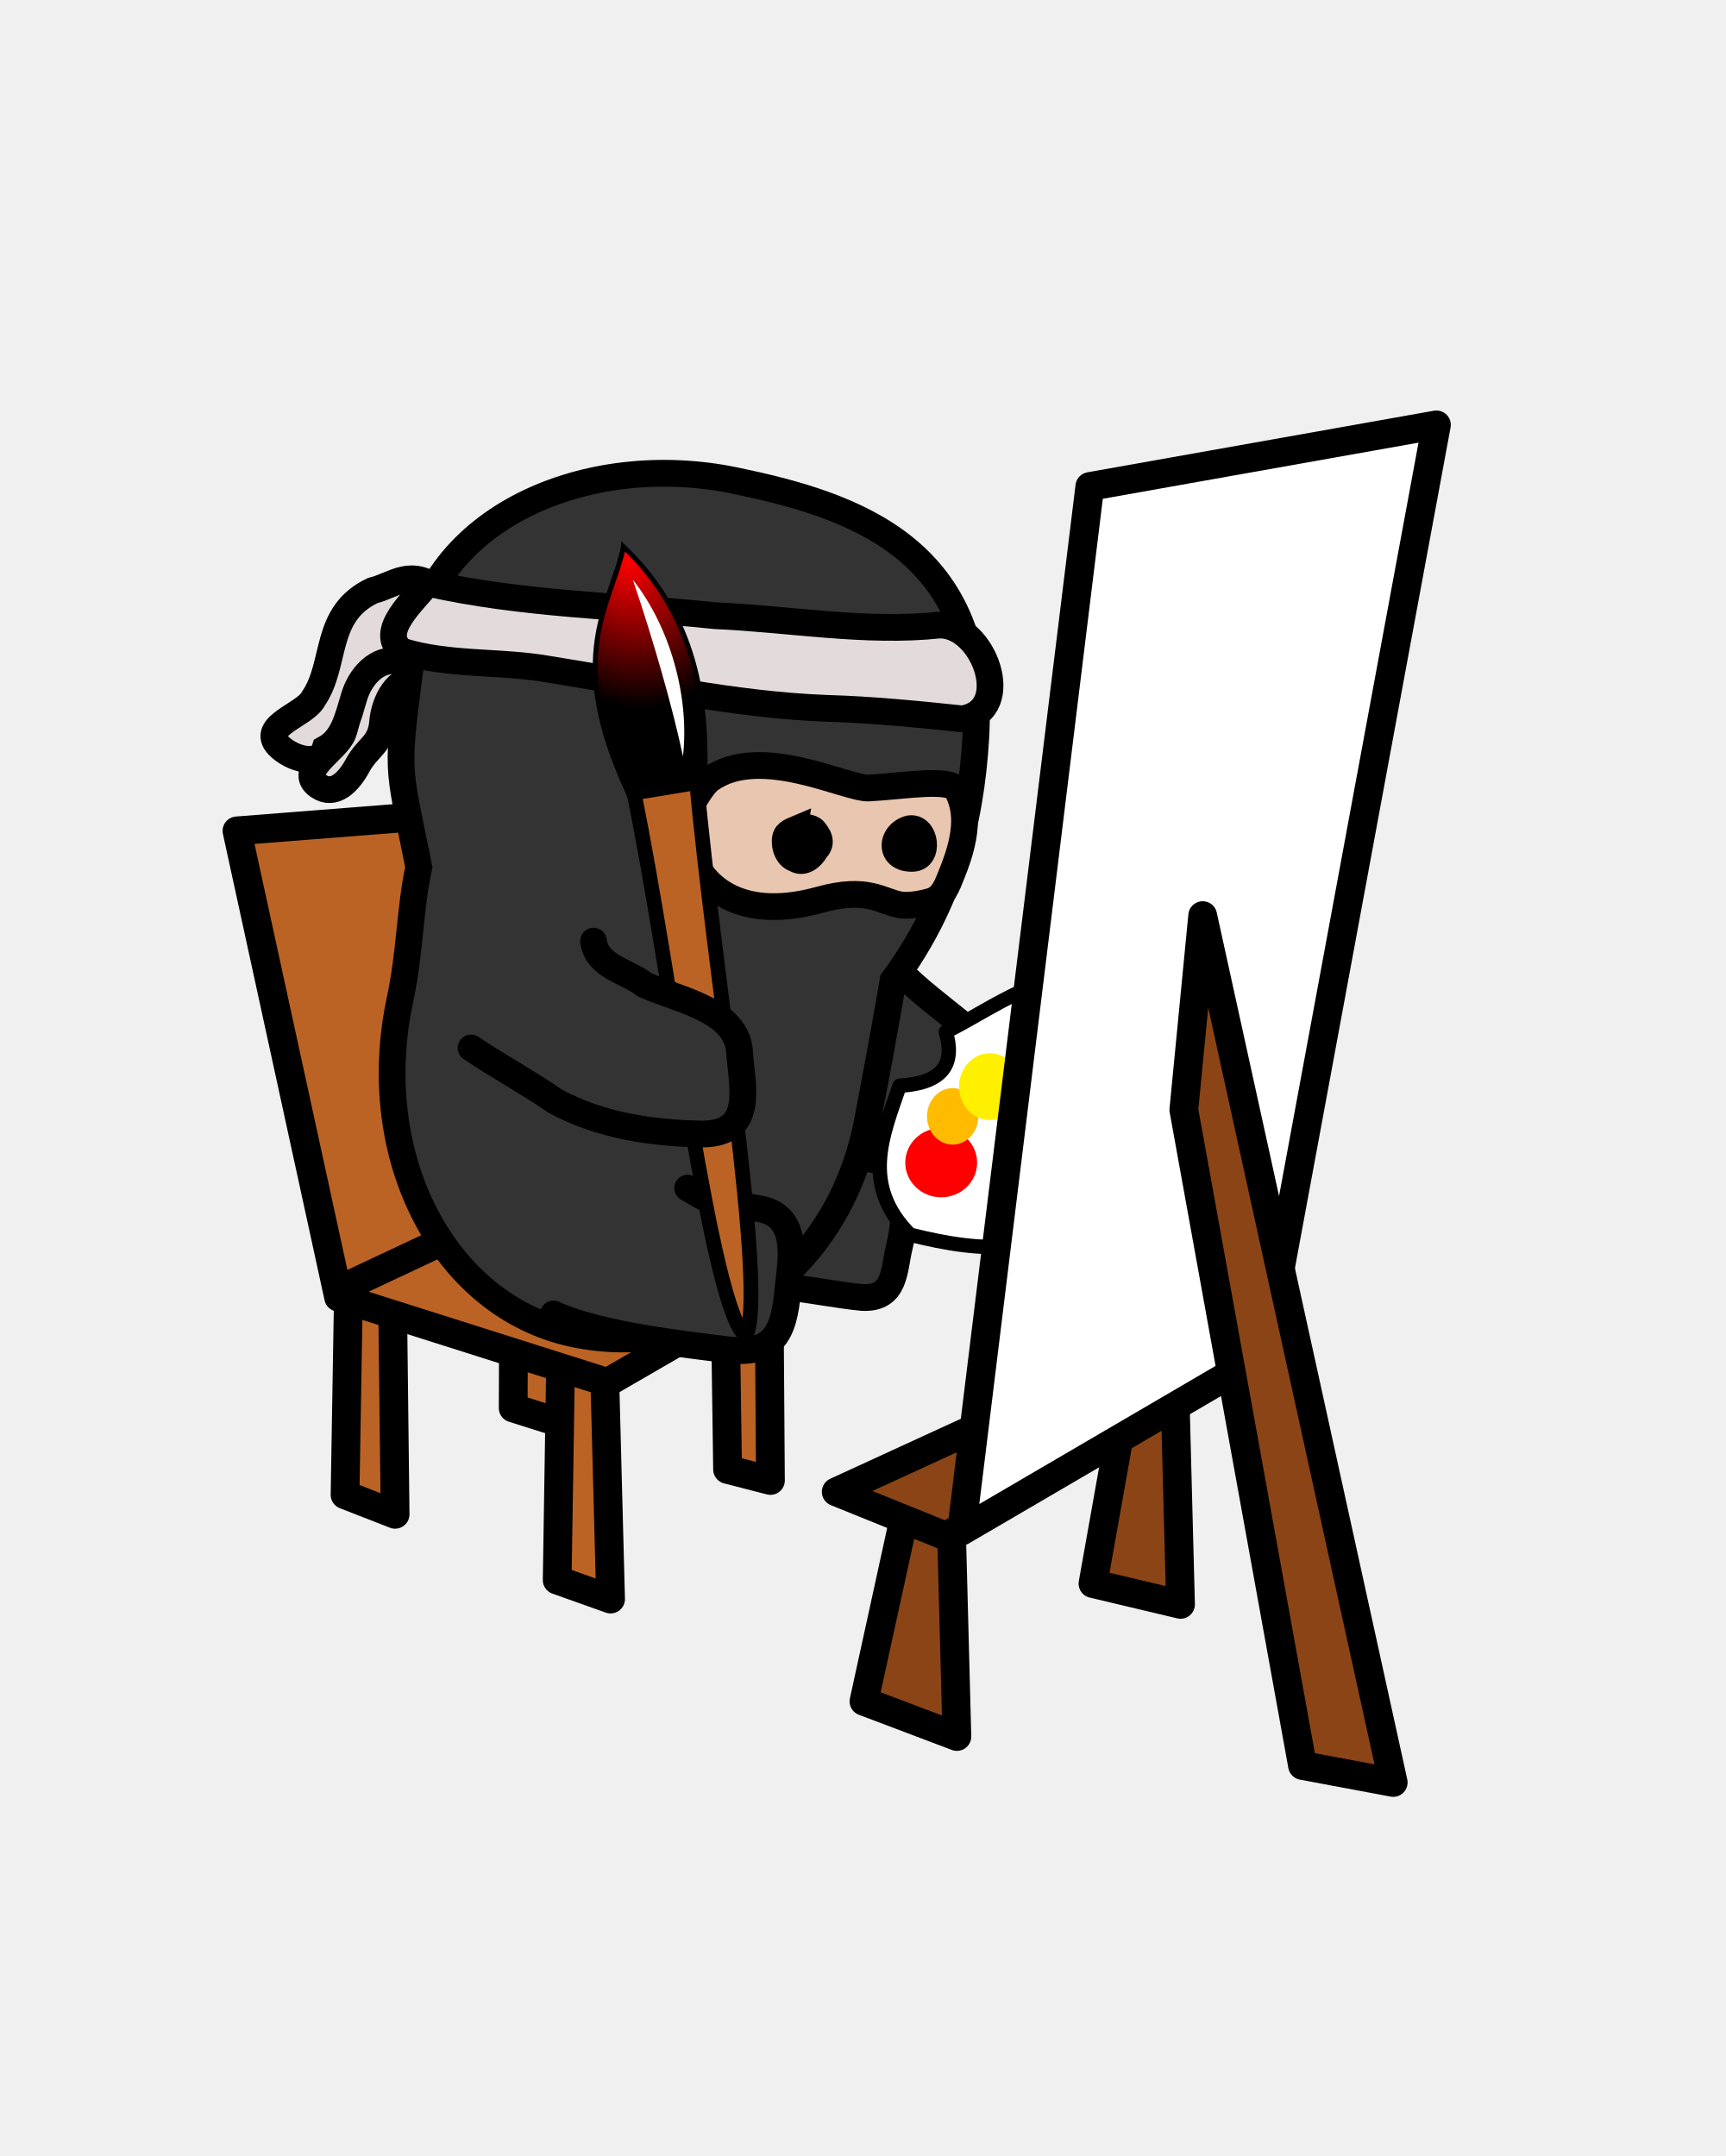
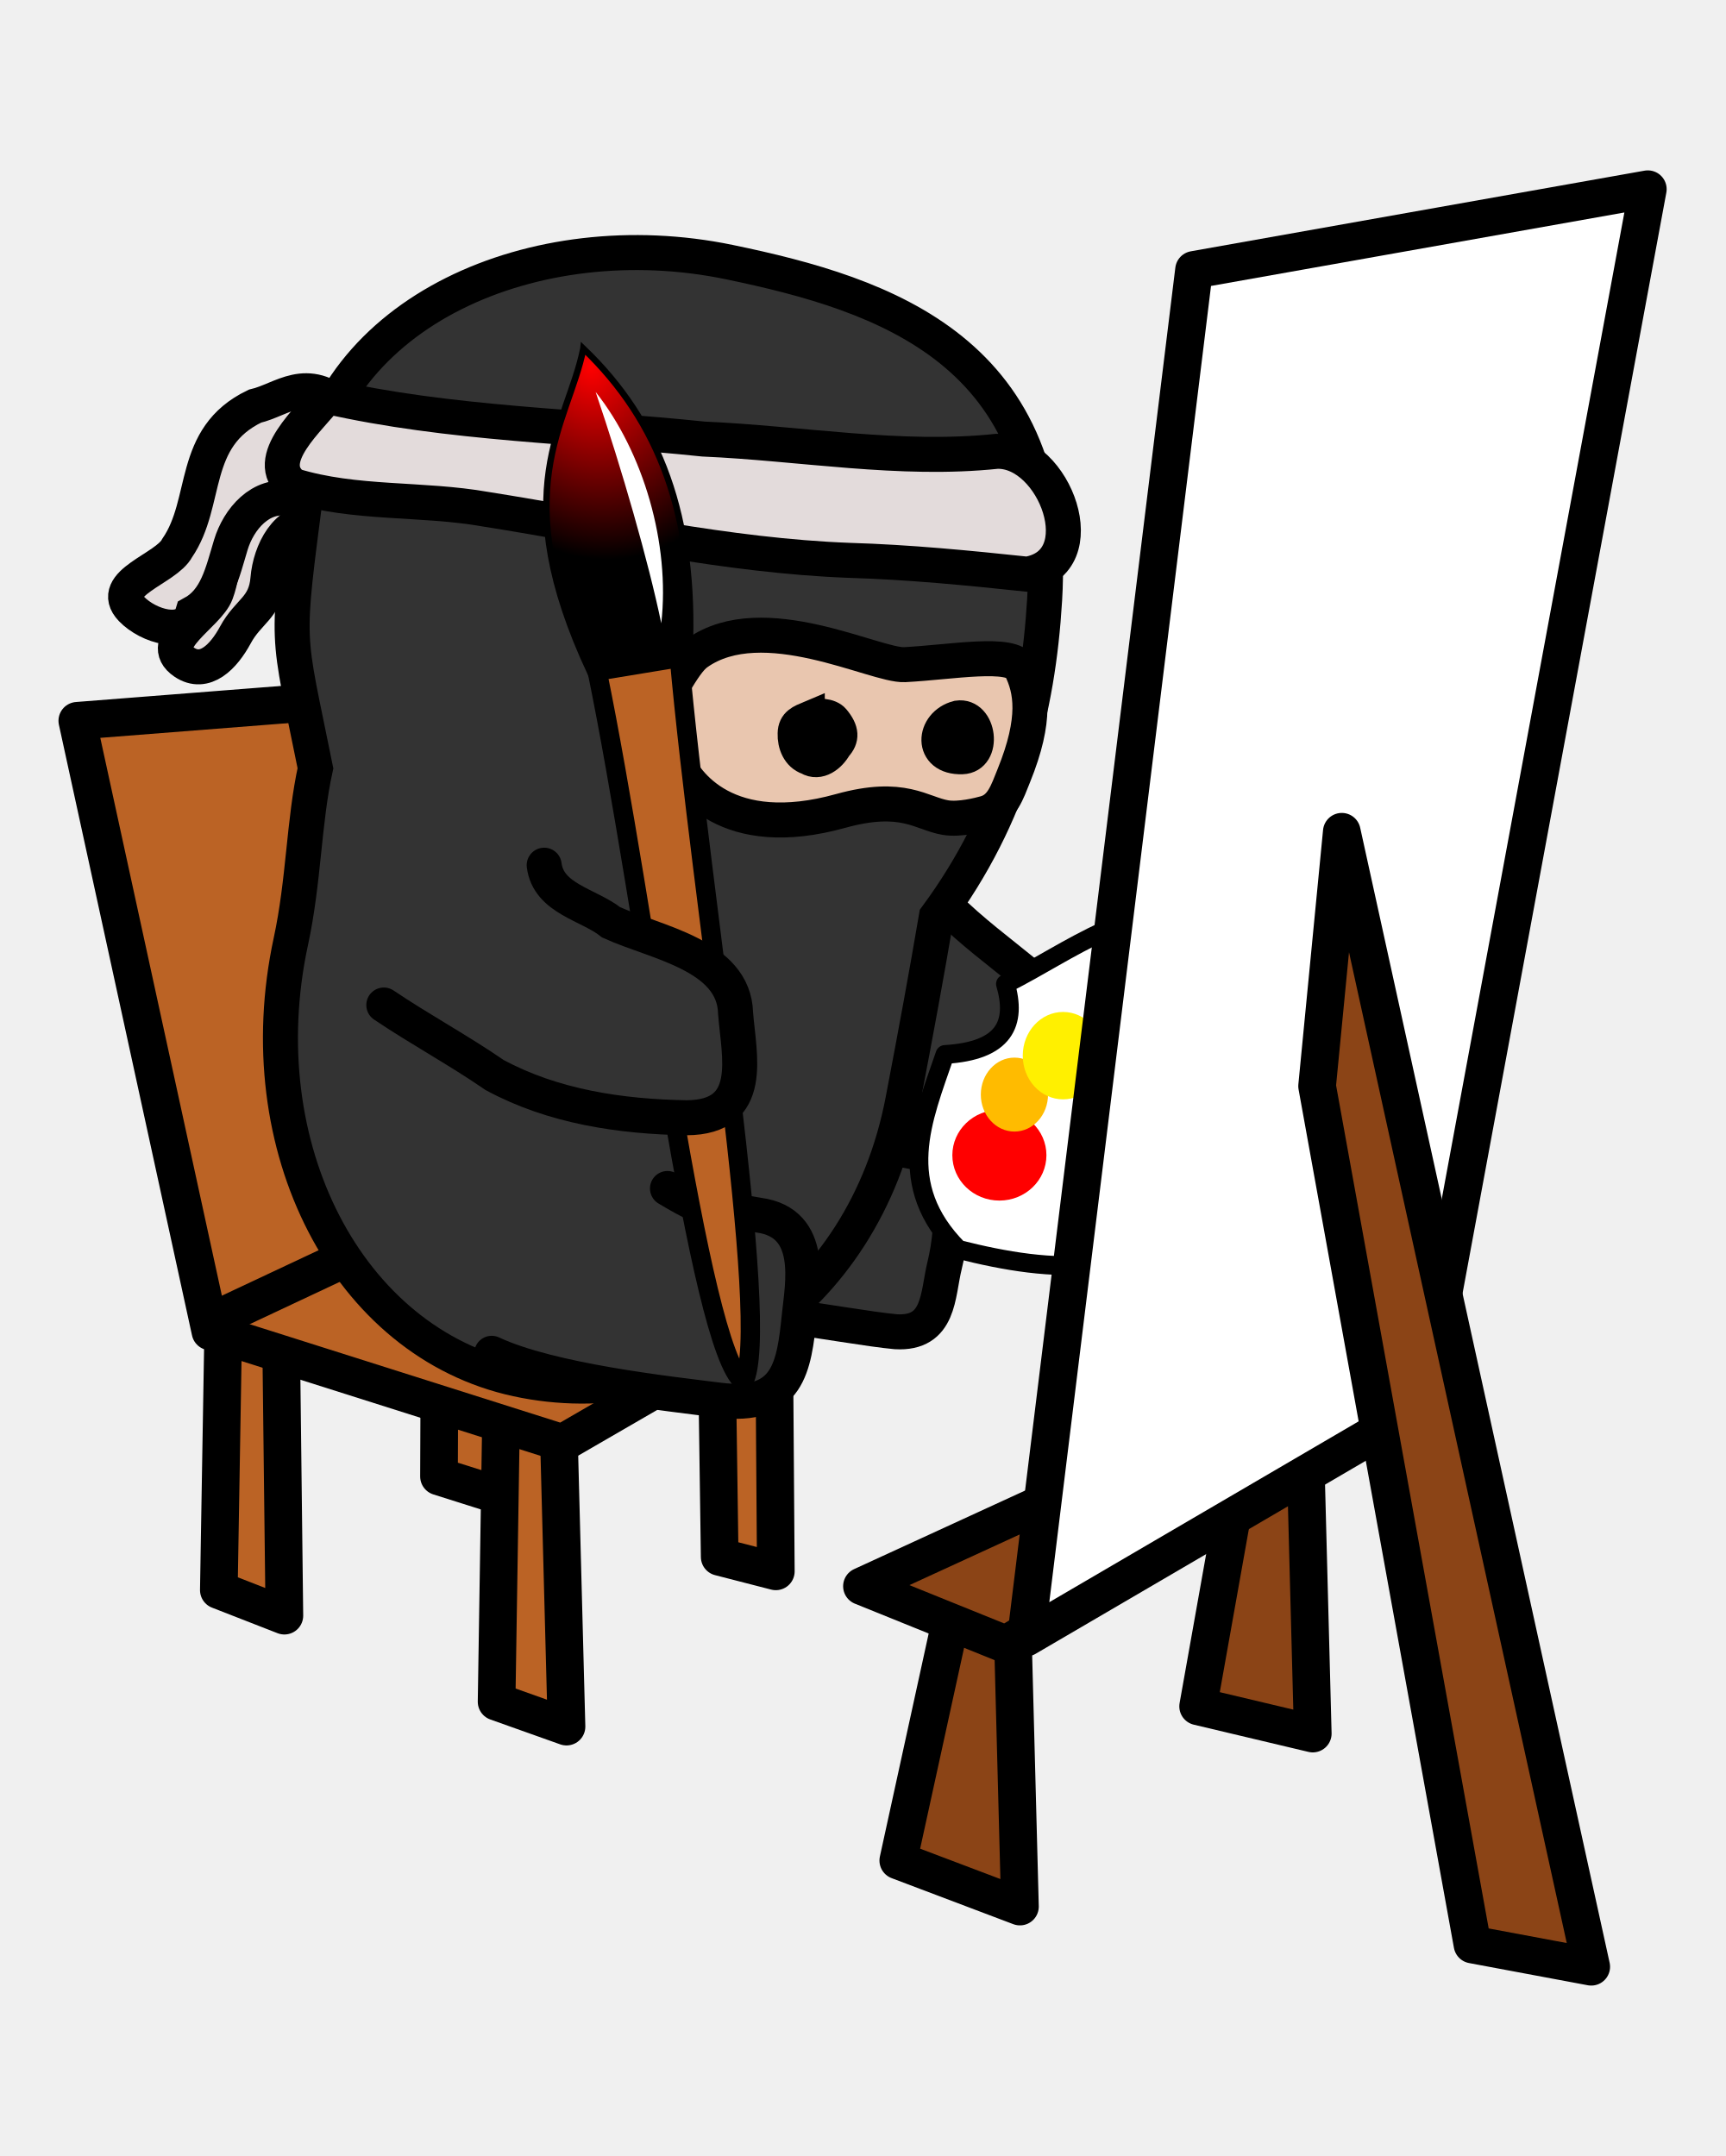
<svg xmlns="http://www.w3.org/2000/svg" xmlns:xlink="http://www.w3.org/1999/xlink" width="60" height="75" id="svg8753" version="1.1">
  <defs id="defs8755">
    <radialGradient xlink:href="#linearGradient3844" id="radialGradient4261" gradientUnits="userSpaceOnUse" gradientTransform="matrix(0.7825807,2.464112,-1.978126,0.6282357,66.24309,-30.17936)" cx="16.511" cy="31.652" fx="16.511" fy="31.652" r="1.232" />
    <linearGradient id="linearGradient3844">
      <stop style="stop-color:#ff0000;stop-opacity:1;" offset="0" id="stop3846" />
      <stop style="stop-color:#000000;stop-opacity:1;" offset="1" id="stop3848" />
    </linearGradient>
+     <radialGradient xlink:href="#linearGradient3844" id="radialGradient15104" gradientUnits="userSpaceOnUse" gradientTransform="matrix(0.7825807,2.464112,-1.978126,0.6282357,66.24309,-30.17936)" cx="16.511" cy="31.652" fx="16.511" fy="31.652" r="1.232" />
  </defs>
  <g id="layer1" transform="translate(0,-977.3622)">
-     <g id="g4235" transform="translate(-23.26212,968.0731)">
-       <path id="path3870-2-0" d="m 48.469,53.527 0.098,6.879 1.491,0.384 -0.049,-6.862 z" style="fill:#bb6325;fill-opacity:1;stroke:#000000;stroke-width:1px;stroke-linecap:butt;stroke-linejoin:round;stroke-opacity:1" />
-       <path id="path3870-2-0-6" d="m 41.138,51.358 -0.027,6.911 2.304,0.728 -0.737,-7.237 z" style="fill:#bb6325;fill-opacity:1;stroke:#000000;stroke-width:1px;stroke-linecap:butt;stroke-linejoin:round;stroke-opacity:1" />
-       <path id="path3870-2" d="m 42.757,56.875 -0.116,7.379 1.857,0.661 -0.201,-7.638 z" style="fill:#bb6325;fill-opacity:1;stroke:#000000;stroke-width:1px;stroke-linecap:butt;stroke-linejoin:round;stroke-opacity:1" />
-       <path transform="translate(-3.5981827e-7,1.7777153e-6)" id="path3870" d="m 35.379,54.391 -0.116,6.897 1.741,0.679 -0.085,-7.174 z" style="fill:#bb6325;fill-opacity:1;stroke:#000000;stroke-width:1px;stroke-linecap:butt;stroke-linejoin:round;stroke-opacity:1" />
-       <path style="fill:#bb6325;fill-opacity:1;stroke:#000000;stroke-width:1px;stroke-linecap:butt;stroke-linejoin:round;stroke-opacity:1" d="m 41.353,53.47 9.35,2.964 5.992,-3.469 -9.218,-2.967 -3.22,-13.258 -6.44,0.505 z" id="path4870" transform="translate(-6.313453,0.947018)" />
-       <path style="fill:none;stroke:#000000;stroke-width:1px;stroke-linecap:butt;stroke-linejoin:miter;stroke-opacity:1" d="M 41.606,53.095 47.79,50.189" id="path5661" transform="translate(-6.313453,0.947018)" />
-     </g>
-     <path id="path4336-7-3-6" d="m 30.428,1010.104 c 1.048,1.595 2.772,2.507 4.085,3.833 1.708,1.57 -0.553,3.317 -2.234,3.14 -1.814,0.103 -2.968,-1.464 -4.072,-2.642 -0.252,-0.224 -1.891,-1.811 -2.204,-1.939" style="fill:#333333;stroke:#000000;stroke-width:0.93;stroke-linecap:round;stroke-linejoin:miter;stroke-miterlimit:4;stroke-opacity:1;stroke-dasharray:none" />
-     <path style="fill:#333333;stroke:#000000;stroke-width:0.93;stroke-linecap:butt;stroke-linejoin:miter;stroke-miterlimit:4;stroke-opacity:1;stroke-dasharray:none" d="m 23.657,1016.793 c 1.353,0.162 5.33,0.599 7.051,0.98 0.877,0.084 0.834,1.896 0.57,2.968 -0.191,0.777 -0.119,1.823 -1.294,1.756 -1.402,-0.128 -5.107,-0.929 -6.525,-0.545" id="path4025-7-2-5-8-9-4-7-8-1-2" />
-     <g id="g4324-3-2-0" transform="matrix(0.3320216,0.07165133,-0.07165133,0.3320216,-137.7561,887.0886)" style="fill:#e3dbdb;stroke-width:2.738;stroke-miterlimit:4;stroke-dasharray:none">
-       <path id="path3141-9-5-8-7-3-0-8" d="m 510.047,224.89 c -3.747,-1.192 -4.84,1.129 -6.376,2.735 -3.909,4.087 -0.375,8.298 -0.996,12.616 -0.263,1.83 -3.89,4.766 -1.303,5.81 1.806,0.729 2.928,-1.068 3.464,-2.917 0.598,-2.063 1.861,-2.561 1.564,-4.841 -0.272,-2.087 0.415,-4.908 2.766,-5.201 2.83,-0.353 3.389,-2.756 2.738,-5.235 -0.552,-2.104 0.733,-4.658 -1.935,-4.855 -0.459,-0.034 0.516,2.027 0.079,1.888 z" style="fill:#e3dbdb;fill-opacity:1;stroke:#000000;stroke-width:2.738;stroke-linecap:butt;stroke-linejoin:miter;stroke-miterlimit:4;stroke-opacity:1;stroke-dasharray:none" />
-       <path id="path3141-9-4-5-3-8-5" d="m 509.364,223.968 c -3.414,-1.952 -4.796,0.397 -6.806,1.345 -4.471,3.463 -1.948,8.096 -3.605,12.131 -0.486,1.784 -4.794,3.843 -2.486,5.411 1.619,1.083 4.594,1.251 4.743,-0.668 1.631,-1.398 1.608,-3.578 1.793,-5.871 0.17,-2.097 1.421,-4.458 3.79,-4.51 2.808,0.499 4.249,-2.031 3.77,-4.548 0.261,-2.159 1.688,-4.402 -0.88,-5.152 -0.442,-0.129 0.084,2.086 -0.317,1.863 z" style="fill:#e3dbdb;fill-opacity:1;stroke:#000000;stroke-width:2.738;stroke-linecap:butt;stroke-linejoin:miter;stroke-miterlimit:4;stroke-opacity:1;stroke-dasharray:none" />
-     </g>
-     <path style="fill:#333333;stroke:#000000;stroke-width:0.93;stroke-miterlimit:4;stroke-opacity:1;stroke-dasharray:none" d="m 25.555,994.078 c -5.148,-1.066 -10.619,1.301 -11.225,6 -0.561,4.346 -0.524,3.659 0.237,7.449 -0.313,1.422 -0.304,2.983 -0.653,4.601 -1.176,5.452 1.507,10.656 6.008,11.628 4.501,0.971 9.201,-1.928 10.249,-7.406 0.351,-1.834 0.632,-3.368 0.889,-4.877 1.991,-2.704 2.7,-5.49 2.876,-8.421 0.395,-6.6 -4.223,-8.113 -8.381,-8.974 z" id="path2985-6-6-0-8-7-5-9-7-1" />
-     <path style="fill:#e3dbdb;fill-opacity:1;stroke:#000000;stroke-width:0.93;stroke-linecap:butt;stroke-linejoin:miter;stroke-miterlimit:4;stroke-opacity:1;stroke-dasharray:none" d="m 14.866,997.645 c 3.275,0.745 6.671,0.786 10.005,1.135 2.594,0.113 5.223,0.598 7.797,0.326 1.536,-0.043 2.651,2.964 0.802,3.264 -1.568,-0.166 -3.135,-0.32 -4.719,-0.367 -3.266,-0.123 -6.451,-0.851 -9.666,-1.359 -1.69,-0.299 -3.466,-0.123 -5.106,-0.63 -0.89,-0.68 0.497,-1.811 0.886,-2.368 z" id="path4358-8-7-7-5-8-0" />
-     <g id="g4319-3-9-5" transform="matrix(0.3944607,0.01154549,-0.01154549,0.3944607,-183.6633,911.7084)" style="stroke-width:2.356;stroke-miterlimit:4;stroke-dasharray:none">
-       <path id="path4029-4-1-1-0-9" d="m 533.357,226.587 c 0.768,1.736 3.705,5.599 11.271,3.257 4.179,-1.294 5.435,0.018 7.069,0.241 0.965,0.132 2.304,-0.26 2.685,-0.38 1.109,-0.351 1.415,-1.463 1.826,-2.57 1.449,-3.894 1.014,-5.834 0.257,-7.261 -0.608,-1.145 -4.643,-0.26 -7.818,-0.001 -1.958,0.16 -9.641,-3.642 -13.982,-0.378 -0.498,0.374 -0.948,1.13 -1.545,2.185 -0.614,1.086 -0.333,3.625 0.235,4.908 z" style="fill:#e9c6af;stroke:#000000;stroke-width:2.357;stroke-linecap:butt;stroke-linejoin:miter;stroke-miterlimit:4;stroke-opacity:1;stroke-dasharray:none" />
-       <path id="path4057-1-3-8-2-9" d="m 542.35,223.519 c -0.591,0.27 -1.096,0.455 -1.088,1.209 -0.005,0.717 0.32,1.502 1.058,1.728 0.783,0.44 1.566,-0.233 1.916,-0.907 0.506,-0.577 0.474,-1.129 -0.19,-1.877 -0.327,-0.369 -1.164,-0.42 -1.696,-0.151 z" style="fill:#000000;fill-opacity:1;stroke:#000000;stroke-width:2.051;stroke-linecap:butt;stroke-linejoin:miter;stroke-miterlimit:4;stroke-opacity:1;stroke-dasharray:none" />
-       <path id="path4066-9-2-6-8-0" d="m 552.313,223.225 c -1.807,0.514 -1.91,3.011 0.391,2.867 1.674,-0.105 1.206,-3.156 -0.391,-2.867 z" style="fill:#000000;fill-opacity:1;stroke:#000000;stroke-width:2.087;stroke-linecap:butt;stroke-linejoin:miter;stroke-miterlimit:4;stroke-opacity:1;stroke-dasharray:none" />
-     </g>
-     <path id="path3786" d="m 32.896,1013.256 c 0.304,1.045 -0.012,1.78 -1.607,1.875 -0.592,1.726 -1.357,3.452 0.357,5.179 2.501,0.631 4.967,0.852 7.232,-1.339 0.456,-2.63 1.096,-0.648 1.339,-8.571 -4.545,0.952 -5.437,1.905 -7.321,2.857 z" style="fill:#ffffff;fill-opacity:1;stroke:#000000;stroke-width:0.5;stroke-linecap:butt;stroke-linejoin:round;stroke-miterlimit:4;stroke-opacity:1;stroke-dasharray:none" />
-     <g id="g3826" transform="matrix(0.9774975,0.2109471,-0.2109471,0.9774975,182.6414,146.3701)">
-       <path style="fill:#ff0000;fill-opacity:1;stroke:none" id="path3788" d="m 5.089,12.047 c 0,0.641 -0.48,1.161 -1.071,1.161 -0.592,0 -1.071,-0.52 -1.071,-1.161 0,-0.641 0.48,-1.161 1.071,-1.161 0.592,0 1.071,0.52 1.071,1.161 z" transform="matrix(1.140414,-0.246105,0.2190605,1.015094,30.07193,872.2095)" />
-       <path style="fill:#ffbb00;fill-opacity:1;stroke:none" id="path3788-6" d="m 5.089,12.047 c 0,0.641 -0.48,1.161 -1.071,1.161 -0.592,0 -1.071,-0.52 -1.071,-1.161 0,-0.641 0.48,-1.161 1.071,-1.161 0.592,0 1.071,0.52 1.071,1.161 z" transform="matrix(0.8145812,-0.1757893,0.1784937,0.8271132,31.92066,872.5333)" />
-       <path style="fill:#fff000;fill-opacity:1;stroke:none" id="path3788-6-2" d="m 5.089,12.047 c 0,0.641 -0.48,1.161 -1.071,1.161 -0.592,0 -1.071,-0.52 -1.071,-1.161 0,-0.641 0.48,-1.161 1.071,-1.161 0.592,0 1.071,0.52 1.071,1.161 z" transform="matrix(0.9774975,-0.2109471,0.2109471,0.9774975,31.92021,869.579)" />
-     </g>
-     <path style="fill:#333333;stroke:#000000;stroke-width:0.93;stroke-linecap:round;stroke-linejoin:miter;stroke-miterlimit:4;stroke-opacity:1;stroke-dasharray:none" d="m 19.249,1023.07 c 1.572,0.738 4.752,1.081 6.041,1.244 1.841,0.234 1.99,-0.877 2.13,-2.245 0.084,-0.82 0.426,-2.466 -1.076,-2.669 -1.385,-0.256 -1.165,0.045 -2.426,-0.709" id="path4025-5-4-4-6-7-0-2-3-6" />
-     <g id="g3856" transform="matrix(1.624608,0.510575,-0.5199357,1.540077,483.2983,-344.0883)">
-       <path id="path3840" d="M 20.536,46.69 C 19.779,46.202 18.274,39.131 17.143,35.351 l 1.25,-0.357 c 0.718,3.908 2.511,10.766 2.143,11.696 z" style="fill:#bb6325;fill-opacity:1;stroke:#000000;stroke-width:0.301;stroke-linecap:butt;stroke-linejoin:round;stroke-miterlimit:4;stroke-opacity:1;stroke-dasharray:none" transform="matrix(0.9774975,-0.2109471,0.2109471,0.9774975,-27.44405,846.0907)" />
-       <path transform="matrix(0.9774975,-0.2109471,0.2109471,0.9774975,-27.44405,846.0907)" id="path3842" d="m 16.415,30.111 c -0.117,1.269 -1,2.43 0.635,5.292 l 1.493,-0.513 c -0.125,-2.232 -0.834,-3.717 -2.128,-4.78 z" style="fill:url(#radialGradient4261);fill-opacity:1;stroke:#000000;stroke-width:0.1;stroke-miterlimit:4;stroke-opacity:1;stroke-dasharray:none" />
-       <path style="fill:#ffffff;fill-opacity:1;stroke:none" d="m 43.281,33.922 c 0.533,1.222 1.087,2.677 1.384,3.661 0.013,-1.312 -0.549,-2.759 -1.384,-3.661 z" id="path3868" transform="matrix(0.9774975,-0.2109471,0.2109471,0.9774975,-54.11168,848.6487)" />
-     </g>
-     <path style="fill:#333333;stroke:#000000;stroke-width:0.93;stroke-linecap:round;stroke-linejoin:miter;stroke-miterlimit:4;stroke-opacity:1;stroke-dasharray:none" d="m 16.383,1013.817 c 0.963,0.649 1.988,1.201 2.942,1.859 1.557,0.843 3.354,1.107 5.1,1.136 1.836,-0.01 1.387,-1.655 1.302,-2.778 -0.039,-1.552 -2.133,-1.877 -3.305,-2.414 -0.598,-0.476 -1.666,-0.623 -1.779,-1.518" id="path4051-8-1-8-8-3-8-0-3-6" />
-     <g id="g4245" transform="translate(-22.09542,289.1551)">
-       <path transform="translate(0,680.3148)" id="path3870-2-2" d="m 53.635,60.259 -1.491,6.817 3.232,1.223 -0.201,-7.638 z" style="fill:#8b4416;fill-opacity:1;stroke:#000000;stroke-width:1px;stroke-linecap:butt;stroke-linejoin:round;stroke-opacity:1" />
-       <path transform="translate(0,680.3148)" id="path3870-2-2-8" d="m 61.413,55.663 -1.304,7.317 3.045,0.723 -0.201,-7.638 z" style="fill:#8b4416;fill-opacity:1;stroke:#000000;stroke-width:1px;stroke-linecap:butt;stroke-linejoin:round;stroke-opacity:1" />
-       <path style="fill:#8b4416;fill-opacity:1;stroke:#000000;stroke-width:1px;stroke-linecap:butt;stroke-linejoin:round;stroke-opacity:1" d="m 51.179,740.103 3.821,1.545 11.339,-6.786 -2.589,-0.536 z" id="path3016" />
-       <path style="fill:#ffffff;fill-opacity:1;stroke:#000000;stroke-width:1px;stroke-linecap:butt;stroke-linejoin:round;stroke-opacity:1" d="m 60,705.13 -4.464,36.339 10.536,-6.161 5.982,-32.321 z" id="path3014" />
-       <path id="path3870-8-2" d="m 63.269,726.816 4.127,22.807 3.155,0.59 -6.626,-30.155 z" style="fill:#8b4416;fill-opacity:1;stroke:#000000;stroke-width:1px;stroke-linecap:butt;stroke-linejoin:round;stroke-opacity:1" />
+     <g id="g15067" transform="matrix(1.309351,0,0,1.309351,-8.102226,-315.1185)">
+       <g transform="translate(-23.26212,968.0731)" id="g4235">
+         <path style="fill:#bb6325;fill-opacity:1;stroke:#000000;stroke-width:1px;stroke-linecap:butt;stroke-linejoin:round;stroke-opacity:1" d="m 48.469,53.527 0.098,6.879 1.491,0.384 -0.049,-6.862 z" id="path3870-2-0" />
+         <path style="fill:#bb6325;fill-opacity:1;stroke:#000000;stroke-width:1px;stroke-linecap:butt;stroke-linejoin:round;stroke-opacity:1" d="m 41.138,51.358 -0.027,6.911 2.304,0.728 -0.737,-7.237 z" id="path3870-2-0-6" />
+         <path style="fill:#bb6325;fill-opacity:1;stroke:#000000;stroke-width:1px;stroke-linecap:butt;stroke-linejoin:round;stroke-opacity:1" d="m 42.757,56.875 -0.116,7.379 1.857,0.661 -0.201,-7.638 z" id="path3870-2" />
+         <path style="fill:#bb6325;fill-opacity:1;stroke:#000000;stroke-width:1px;stroke-linecap:butt;stroke-linejoin:round;stroke-opacity:1" d="m 35.379,54.391 -0.116,6.897 1.741,0.679 -0.085,-7.174 z" id="path3870" transform="translate(-3.5981827e-7,1.7777153e-6)" />
+         <path transform="translate(-6.313453,0.947018)" id="path4870" d="m 41.353,53.47 9.35,2.964 5.992,-3.469 -9.218,-2.967 -3.22,-13.258 -6.44,0.505 z" style="fill:#bb6325;fill-opacity:1;stroke:#000000;stroke-width:1px;stroke-linecap:butt;stroke-linejoin:round;stroke-opacity:1" />
+         <path transform="translate(-6.313453,0.947018)" id="path5661" d="M 41.606,53.095 47.79,50.189" style="fill:none;stroke:#000000;stroke-width:1px;stroke-linecap:butt;stroke-linejoin:miter;stroke-opacity:1" />
+       </g>
+       <path style="fill:#333333;stroke:#000000;stroke-width:0.93;stroke-linecap:round;stroke-linejoin:miter;stroke-miterlimit:4;stroke-opacity:1;stroke-dasharray:none" d="m 30.428,1010.104 c 1.048,1.595 2.772,2.507 4.085,3.833 1.708,1.57 -0.553,3.317 -2.234,3.14 -1.814,0.103 -2.968,-1.464 -4.072,-2.642 -0.252,-0.224 -1.891,-1.811 -2.204,-1.939" id="path4336-7-3-6" />
+       <path id="path4025-7-2-5-8-9-4-7-8-1-2" d="m 23.657,1016.793 c 1.353,0.162 5.33,0.599 7.051,0.98 0.877,0.084 0.834,1.896 0.57,2.968 -0.191,0.777 -0.119,1.823 -1.294,1.756 -1.402,-0.128 -5.107,-0.929 -6.525,-0.545" style="fill:#333333;stroke:#000000;stroke-width:0.93;stroke-linecap:butt;stroke-linejoin:miter;stroke-miterlimit:4;stroke-opacity:1;stroke-dasharray:none" />
+       <g style="fill:#e3dbdb;stroke-width:2.738;stroke-miterlimit:4;stroke-dasharray:none" transform="matrix(0.3320216,0.07165133,-0.07165133,0.3320216,-137.7561,887.0886)" id="g4324-3-2-0">
+         <path style="fill:#e3dbdb;fill-opacity:1;stroke:#000000;stroke-width:2.738;stroke-linecap:butt;stroke-linejoin:miter;stroke-miterlimit:4;stroke-opacity:1;stroke-dasharray:none" d="m 510.047,224.89 c -3.747,-1.192 -4.84,1.129 -6.376,2.735 -3.909,4.087 -0.375,8.298 -0.996,12.616 -0.263,1.83 -3.89,4.766 -1.303,5.81 1.806,0.729 2.928,-1.068 3.464,-2.917 0.598,-2.063 1.861,-2.561 1.564,-4.841 -0.272,-2.087 0.415,-4.908 2.766,-5.201 2.83,-0.353 3.389,-2.756 2.738,-5.235 -0.552,-2.104 0.733,-4.658 -1.935,-4.855 -0.459,-0.034 0.516,2.027 0.079,1.888 z" id="path3141-9-5-8-7-3-0-8" />
+         <path style="fill:#e3dbdb;fill-opacity:1;stroke:#000000;stroke-width:2.738;stroke-linecap:butt;stroke-linejoin:miter;stroke-miterlimit:4;stroke-opacity:1;stroke-dasharray:none" d="m 509.364,223.968 c -3.414,-1.952 -4.796,0.397 -6.806,1.345 -4.471,3.463 -1.948,8.096 -3.605,12.131 -0.486,1.784 -4.794,3.843 -2.486,5.411 1.619,1.083 4.594,1.251 4.743,-0.668 1.631,-1.398 1.608,-3.578 1.793,-5.871 0.17,-2.097 1.421,-4.458 3.79,-4.51 2.808,0.499 4.249,-2.031 3.77,-4.548 0.261,-2.159 1.688,-4.402 -0.88,-5.152 -0.442,-0.129 0.084,2.086 -0.317,1.863 z" id="path3141-9-4-5-3-8-5" />
+       </g>
+       <path id="path2985-6-6-0-8-7-5-9-7-1" d="m 25.555,994.078 c -5.148,-1.066 -10.619,1.301 -11.225,6 -0.561,4.346 -0.524,3.659 0.237,7.449 -0.313,1.422 -0.304,2.983 -0.653,4.601 -1.176,5.452 1.507,10.656 6.008,11.628 4.501,0.971 9.201,-1.928 10.249,-7.406 0.351,-1.834 0.632,-3.368 0.889,-4.877 1.991,-2.704 2.7,-5.49 2.876,-8.421 0.395,-6.6 -4.223,-8.113 -8.381,-8.974 z" style="fill:#333333;stroke:#000000;stroke-width:0.93;stroke-miterlimit:4;stroke-opacity:1;stroke-dasharray:none" />
+       <path id="path4358-8-7-7-5-8-0" d="m 14.866,997.645 c 3.275,0.745 6.671,0.786 10.005,1.135 2.594,0.113 5.223,0.598 7.797,0.326 1.536,-0.043 2.651,2.964 0.802,3.264 -1.568,-0.166 -3.135,-0.32 -4.719,-0.367 -3.266,-0.123 -6.451,-0.851 -9.666,-1.359 -1.69,-0.299 -3.466,-0.123 -5.106,-0.63 -0.89,-0.68 0.497,-1.811 0.886,-2.368 z" style="fill:#e3dbdb;fill-opacity:1;stroke:#000000;stroke-width:0.93;stroke-linecap:butt;stroke-linejoin:miter;stroke-miterlimit:4;stroke-opacity:1;stroke-dasharray:none" />
+       <g style="stroke-width:2.356;stroke-miterlimit:4;stroke-dasharray:none" transform="matrix(0.3944607,0.01154549,-0.01154549,0.3944607,-183.6633,911.7084)" id="g4319-3-9-5">
+         <path style="fill:#e9c6af;stroke:#000000;stroke-width:2.357;stroke-linecap:butt;stroke-linejoin:miter;stroke-miterlimit:4;stroke-opacity:1;stroke-dasharray:none" d="m 533.357,226.587 c 0.768,1.736 3.705,5.599 11.271,3.257 4.179,-1.294 5.435,0.018 7.069,0.241 0.965,0.132 2.304,-0.26 2.685,-0.38 1.109,-0.351 1.415,-1.463 1.826,-2.57 1.449,-3.894 1.014,-5.834 0.257,-7.261 -0.608,-1.145 -4.643,-0.26 -7.818,-0.001 -1.958,0.16 -9.641,-3.642 -13.982,-0.378 -0.498,0.374 -0.948,1.13 -1.545,2.185 -0.614,1.086 -0.333,3.625 0.235,4.908 z" id="path4029-4-1-1-0-9" />
+         <path style="fill:#000000;fill-opacity:1;stroke:#000000;stroke-width:2.051;stroke-linecap:butt;stroke-linejoin:miter;stroke-miterlimit:4;stroke-opacity:1;stroke-dasharray:none" d="m 542.35,223.519 c -0.591,0.27 -1.096,0.455 -1.088,1.209 -0.005,0.717 0.32,1.502 1.058,1.728 0.783,0.44 1.566,-0.233 1.916,-0.907 0.506,-0.577 0.474,-1.129 -0.19,-1.877 -0.327,-0.369 -1.164,-0.42 -1.696,-0.151 z" id="path4057-1-3-8-2-9" />
+         <path style="fill:#000000;fill-opacity:1;stroke:#000000;stroke-width:2.087;stroke-linecap:butt;stroke-linejoin:miter;stroke-miterlimit:4;stroke-opacity:1;stroke-dasharray:none" d="m 552.313,223.225 c -1.807,0.514 -1.91,3.011 0.391,2.867 1.674,-0.105 1.206,-3.156 -0.391,-2.867 z" id="path4066-9-2-6-8-0" />
+       </g>
+       <path style="fill:#ffffff;fill-opacity:1;stroke:#000000;stroke-width:0.5;stroke-linecap:butt;stroke-linejoin:round;stroke-miterlimit:4;stroke-opacity:1;stroke-dasharray:none" d="m 32.896,1013.256 c 0.304,1.045 -0.012,1.78 -1.607,1.875 -0.592,1.726 -1.357,3.452 0.357,5.179 2.501,0.631 4.967,0.852 7.232,-1.339 0.456,-2.63 1.096,-0.648 1.339,-8.571 -4.545,0.952 -5.437,1.905 -7.321,2.857 z" id="path3786" />
+       <g transform="matrix(0.9774975,0.2109471,-0.2109471,0.9774975,182.6414,146.3701)" id="g3826">
+         <path transform="matrix(1.140414,-0.246105,0.2190605,1.015094,30.07193,872.2095)" d="m 5.089,12.047 c 0,0.641 -0.48,1.161 -1.071,1.161 -0.592,0 -1.071,-0.52 -1.071,-1.161 0,-0.641 0.48,-1.161 1.071,-1.161 0.592,0 1.071,0.52 1.071,1.161 z" id="path3788" style="fill:#ff0000;fill-opacity:1;stroke:none" />
+         <path transform="matrix(0.8145812,-0.1757893,0.1784937,0.8271132,31.92066,872.5333)" d="m 5.089,12.047 c 0,0.641 -0.48,1.161 -1.071,1.161 -0.592,0 -1.071,-0.52 -1.071,-1.161 0,-0.641 0.48,-1.161 1.071,-1.161 0.592,0 1.071,0.52 1.071,1.161 z" id="path3788-6" style="fill:#ffbb00;fill-opacity:1;stroke:none" />
+         <path transform="matrix(0.9774975,-0.2109471,0.2109471,0.9774975,31.92021,869.579)" d="m 5.089,12.047 c 0,0.641 -0.48,1.161 -1.071,1.161 -0.592,0 -1.071,-0.52 -1.071,-1.161 0,-0.641 0.48,-1.161 1.071,-1.161 0.592,0 1.071,0.52 1.071,1.161 z" id="path3788-6-2" style="fill:#fff000;fill-opacity:1;stroke:none" />
+       </g>
+       <path id="path4025-5-4-4-6-7-0-2-3-6" d="m 19.249,1023.07 c 1.572,0.738 4.752,1.081 6.041,1.244 1.841,0.234 1.99,-0.877 2.13,-2.245 0.084,-0.82 0.426,-2.466 -1.076,-2.669 -1.385,-0.256 -1.165,0.045 -2.426,-0.709" style="fill:#333333;stroke:#000000;stroke-width:0.93;stroke-linecap:round;stroke-linejoin:miter;stroke-miterlimit:4;stroke-opacity:1;stroke-dasharray:none" />
+       <g transform="matrix(1.624608,0.510575,-0.5199357,1.540077,483.2983,-344.0883)" id="g3856">
+         <path transform="matrix(0.9774975,-0.2109471,0.2109471,0.9774975,-27.44405,846.0907)" style="fill:#bb6325;fill-opacity:1;stroke:#000000;stroke-width:0.301;stroke-linecap:butt;stroke-linejoin:round;stroke-miterlimit:4;stroke-opacity:1;stroke-dasharray:none" d="M 20.536,46.69 C 19.779,46.202 18.274,39.131 17.143,35.351 l 1.25,-0.357 c 0.718,3.908 2.511,10.766 2.143,11.696 z" id="path3840" />
+         <path style="fill:url(#radialGradient15104);fill-opacity:1;stroke:#000000;stroke-width:0.1;stroke-miterlimit:4;stroke-opacity:1;stroke-dasharray:none" d="m 16.415,30.111 c -0.117,1.269 -1,2.43 0.635,5.292 l 1.493,-0.513 c -0.125,-2.232 -0.834,-3.717 -2.128,-4.78 z" id="path3842" transform="matrix(0.9774975,-0.2109471,0.2109471,0.9774975,-27.44405,846.0907)" />
+         <path transform="matrix(0.9774975,-0.2109471,0.2109471,0.9774975,-54.11168,848.6487)" id="path3868" d="m 43.281,33.922 c 0.533,1.222 1.087,2.677 1.384,3.661 0.013,-1.312 -0.549,-2.759 -1.384,-3.661 z" style="fill:#ffffff;fill-opacity:1;stroke:none" />
+       </g>
+       <path id="path4051-8-1-8-8-3-8-0-3-6" d="m 16.383,1013.817 c 0.963,0.649 1.988,1.201 2.942,1.859 1.557,0.843 3.354,1.107 5.1,1.136 1.836,-0.01 1.387,-1.655 1.302,-2.778 -0.039,-1.552 -2.133,-1.877 -3.305,-2.414 -0.598,-0.476 -1.666,-0.623 -1.779,-1.518" style="fill:#333333;stroke:#000000;stroke-width:0.93;stroke-linecap:round;stroke-linejoin:miter;stroke-miterlimit:4;stroke-opacity:1;stroke-dasharray:none" />
+       <g transform="translate(-22.09542,289.1551)" id="g4245">
+         <path style="fill:#8b4416;fill-opacity:1;stroke:#000000;stroke-width:1px;stroke-linecap:butt;stroke-linejoin:round;stroke-opacity:1" d="m 53.635,60.259 -1.491,6.817 3.232,1.223 -0.201,-7.638 z" id="path3870-2-2" transform="translate(0,680.3148)" />
+         <path style="fill:#8b4416;fill-opacity:1;stroke:#000000;stroke-width:1px;stroke-linecap:butt;stroke-linejoin:round;stroke-opacity:1" d="m 61.413,55.663 -1.304,7.317 3.045,0.723 -0.201,-7.638 z" id="path3870-2-2-8" transform="translate(0,680.3148)" />
+         <path id="path3016" d="m 51.179,740.103 3.821,1.545 11.339,-6.786 -2.589,-0.536 z" style="fill:#8b4416;fill-opacity:1;stroke:#000000;stroke-width:1px;stroke-linecap:butt;stroke-linejoin:round;stroke-opacity:1" />
+         <path id="path3014" d="m 60,705.13 -4.464,36.339 10.536,-6.161 5.982,-32.321 z" style="fill:#ffffff;fill-opacity:1;stroke:#000000;stroke-width:1px;stroke-linecap:butt;stroke-linejoin:round;stroke-opacity:1" />
+         <path style="fill:#8b4416;fill-opacity:1;stroke:#000000;stroke-width:1px;stroke-linecap:butt;stroke-linejoin:round;stroke-opacity:1" d="m 63.269,726.816 4.127,22.807 3.155,0.59 -6.626,-30.155 z" id="path3870-8-2" />
+       </g>
    </g>
  </g>
</svg>
